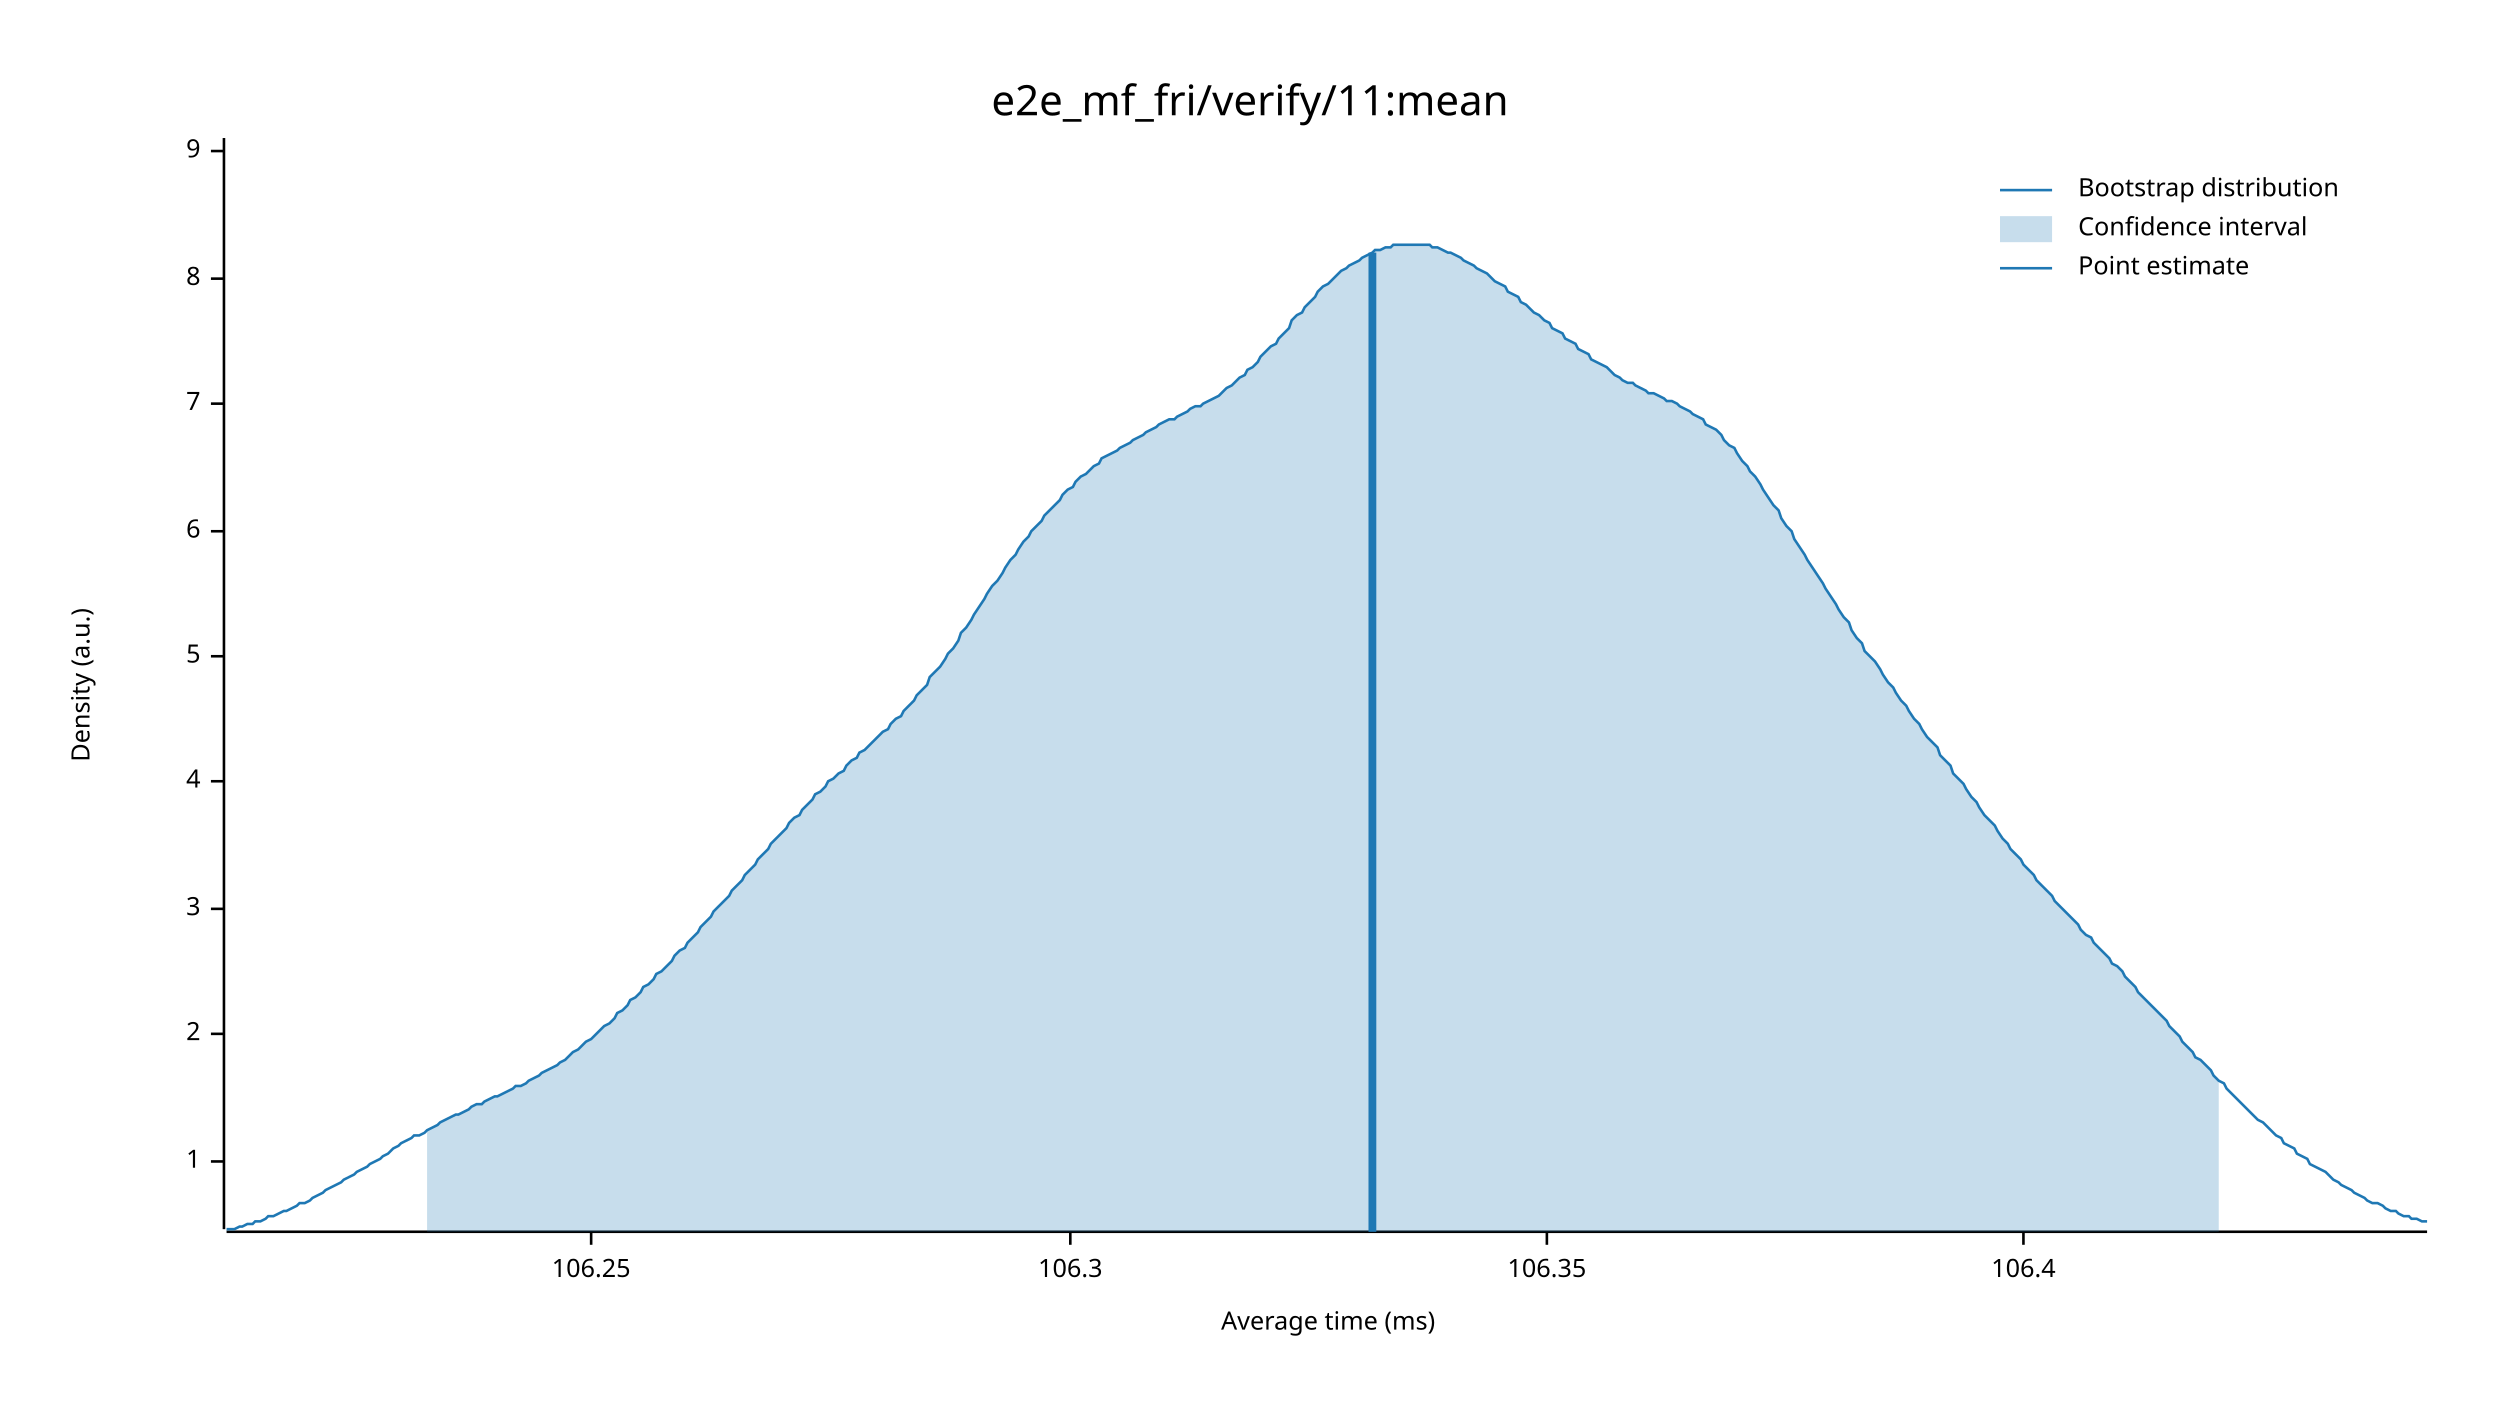
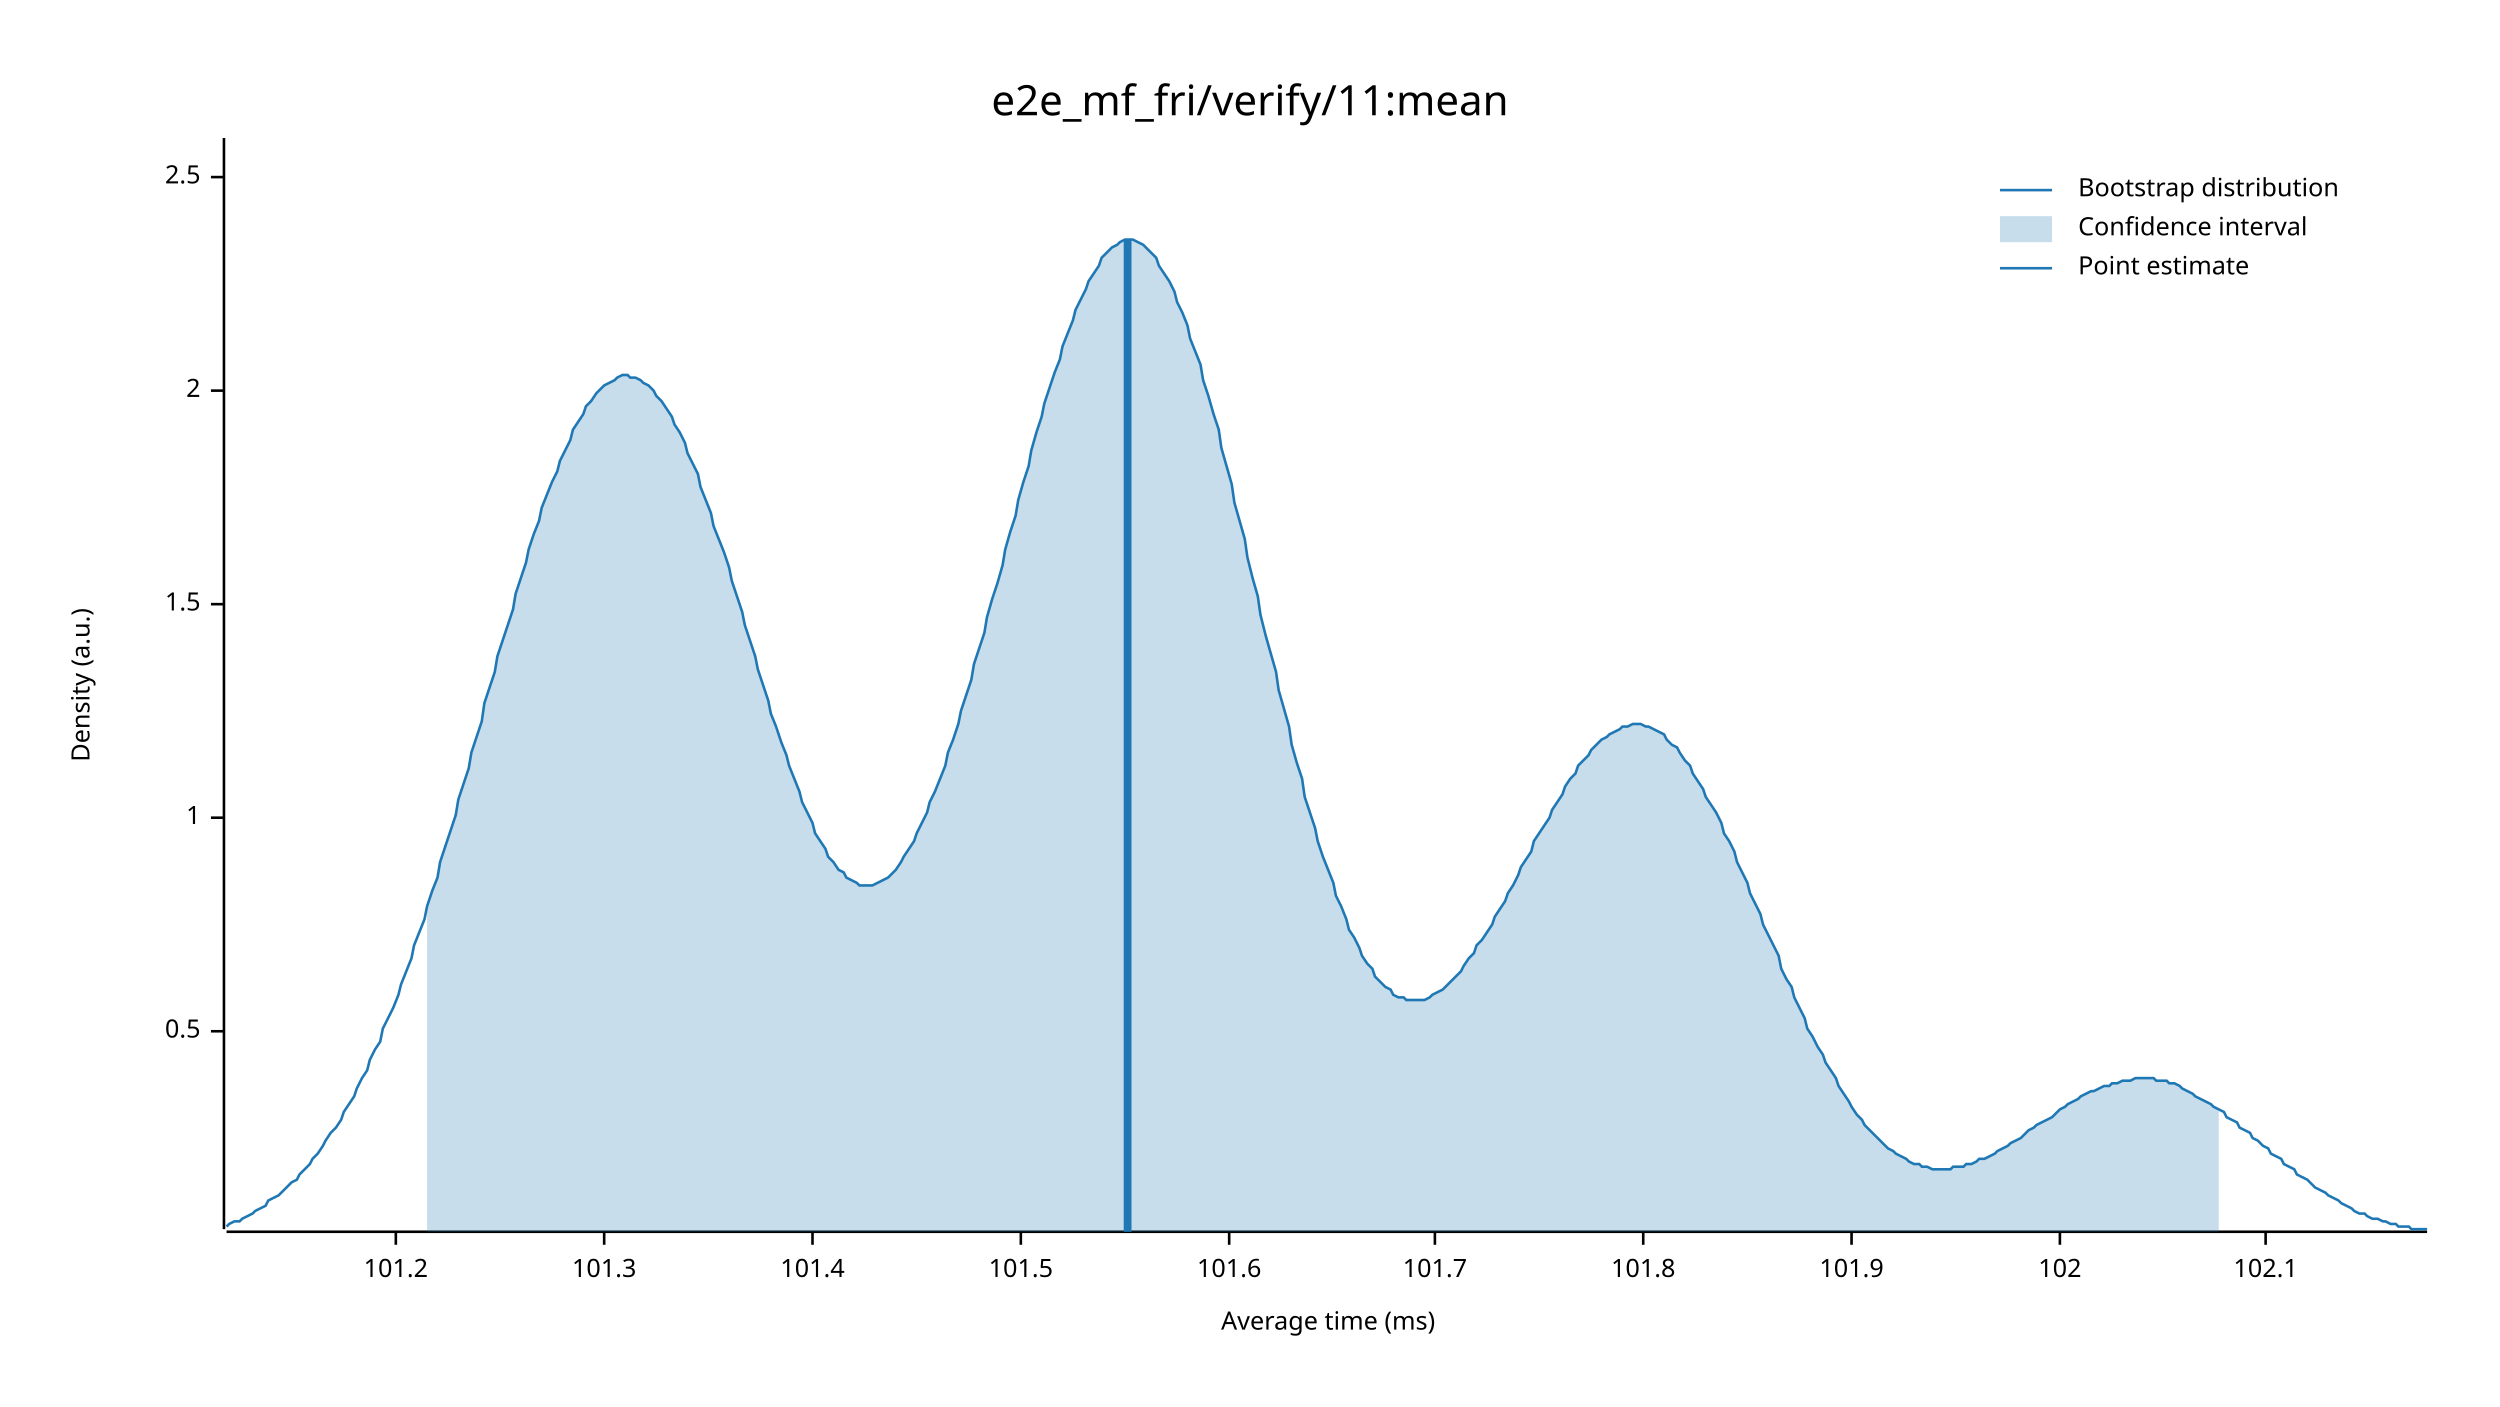
<svg xmlns="http://www.w3.org/2000/svg" width="960" height="540" viewBox="0 0 960 540">
  <text x="480" y="32" dy="0.76em" text-anchor="middle" font-family="sans-serif" font-size="16.129" opacity="1" fill="#000000">
e2e_mf_fri/verify/11:mean
</text>
  <text x="27" y="263" dy="0.76em" text-anchor="middle" font-family="sans-serif" font-size="9.677" opacity="1" fill="#000000" transform="rotate(270, 27, 263)">
Density (a.u.)
</text>
  <text x="510" y="513" dy="-0.5ex" text-anchor="middle" font-family="sans-serif" font-size="9.677" opacity="1" fill="#000000">
Average time (ms)
</text>
  <polyline fill="none" opacity="1" stroke="#000000" stroke-width="1" points="86,53 86,472 " />
-   <text x="77" y="446" dy="0.5ex" text-anchor="end" font-family="sans-serif" font-size="9.677" opacity="1" fill="#000000">
+   <text x="77" y="396" dy="0.5ex" text-anchor="end" font-family="sans-serif" font-size="9.677" opacity="1" fill="#000000">
+ 0.5
+ </text>
+   <polyline fill="none" opacity="1" stroke="#000000" stroke-width="1" points="81,396 86,396 " />
+   <text x="77" y="314" dy="0.5ex" text-anchor="end" font-family="sans-serif" font-size="9.677" opacity="1" fill="#000000">
1
</text>
-   <polyline fill="none" opacity="1" stroke="#000000" stroke-width="1" points="81,446 86,446 " />
-   <text x="77" y="397" dy="0.5ex" text-anchor="end" font-family="sans-serif" font-size="9.677" opacity="1" fill="#000000">
+   <polyline fill="none" opacity="1" stroke="#000000" stroke-width="1" points="81,314 86,314 " />
+   <text x="77" y="232" dy="0.5ex" text-anchor="end" font-family="sans-serif" font-size="9.677" opacity="1" fill="#000000">
+ 1.5
+ </text>
+   <polyline fill="none" opacity="1" stroke="#000000" stroke-width="1" points="81,232 86,232 " />
+   <text x="77" y="150" dy="0.5ex" text-anchor="end" font-family="sans-serif" font-size="9.677" opacity="1" fill="#000000">
2
</text>
-   <polyline fill="none" opacity="1" stroke="#000000" stroke-width="1" points="81,397 86,397 " />
-   <text x="77" y="349" dy="0.5ex" text-anchor="end" font-family="sans-serif" font-size="9.677" opacity="1" fill="#000000">
- 3
+   <polyline fill="none" opacity="1" stroke="#000000" stroke-width="1" points="81,150 86,150 " />
+   <text x="77" y="68" dy="0.5ex" text-anchor="end" font-family="sans-serif" font-size="9.677" opacity="1" fill="#000000">
+ 2.5
</text>
-   <polyline fill="none" opacity="1" stroke="#000000" stroke-width="1" points="81,349 86,349 " />
-   <text x="77" y="300" dy="0.5ex" text-anchor="end" font-family="sans-serif" font-size="9.677" opacity="1" fill="#000000">
- 4
+   <polyline fill="none" opacity="1" stroke="#000000" stroke-width="1" points="81,68 86,68 " />
+   <polyline fill="none" opacity="1" stroke="#000000" stroke-width="1" points="87,473 932,473 " />
+   <text x="152" y="483" dy="0.76em" text-anchor="middle" font-family="sans-serif" font-size="9.677" opacity="1" fill="#000000">
+ 101.2
</text>
-   <polyline fill="none" opacity="1" stroke="#000000" stroke-width="1" points="81,300 86,300 " />
-   <text x="77" y="252" dy="0.5ex" text-anchor="end" font-family="sans-serif" font-size="9.677" opacity="1" fill="#000000">
- 5
+   <polyline fill="none" opacity="1" stroke="#000000" stroke-width="1" points="152,473 152,478 " />
+   <text x="232" y="483" dy="0.76em" text-anchor="middle" font-family="sans-serif" font-size="9.677" opacity="1" fill="#000000">
+ 101.3
</text>
-   <polyline fill="none" opacity="1" stroke="#000000" stroke-width="1" points="81,252 86,252 " />
-   <text x="77" y="204" dy="0.5ex" text-anchor="end" font-family="sans-serif" font-size="9.677" opacity="1" fill="#000000">
- 6
+   <polyline fill="none" opacity="1" stroke="#000000" stroke-width="1" points="232,473 232,478 " />
+   <text x="312" y="483" dy="0.76em" text-anchor="middle" font-family="sans-serif" font-size="9.677" opacity="1" fill="#000000">
+ 101.4
</text>
-   <polyline fill="none" opacity="1" stroke="#000000" stroke-width="1" points="81,204 86,204 " />
-   <text x="77" y="155" dy="0.5ex" text-anchor="end" font-family="sans-serif" font-size="9.677" opacity="1" fill="#000000">
- 7
+   <polyline fill="none" opacity="1" stroke="#000000" stroke-width="1" points="312,473 312,478 " />
+   <text x="392" y="483" dy="0.76em" text-anchor="middle" font-family="sans-serif" font-size="9.677" opacity="1" fill="#000000">
+ 101.5
</text>
-   <polyline fill="none" opacity="1" stroke="#000000" stroke-width="1" points="81,155 86,155 " />
-   <text x="77" y="107" dy="0.5ex" text-anchor="end" font-family="sans-serif" font-size="9.677" opacity="1" fill="#000000">
- 8
+   <polyline fill="none" opacity="1" stroke="#000000" stroke-width="1" points="392,473 392,478 " />
+   <text x="472" y="483" dy="0.76em" text-anchor="middle" font-family="sans-serif" font-size="9.677" opacity="1" fill="#000000">
+ 101.6
</text>
-   <polyline fill="none" opacity="1" stroke="#000000" stroke-width="1" points="81,107 86,107 " />
-   <text x="77" y="58" dy="0.5ex" text-anchor="end" font-family="sans-serif" font-size="9.677" opacity="1" fill="#000000">
- 9
+   <polyline fill="none" opacity="1" stroke="#000000" stroke-width="1" points="472,473 472,478 " />
+   <text x="551" y="483" dy="0.76em" text-anchor="middle" font-family="sans-serif" font-size="9.677" opacity="1" fill="#000000">
+ 101.7
</text>
-   <polyline fill="none" opacity="1" stroke="#000000" stroke-width="1" points="81,58 86,58 " />
-   <polyline fill="none" opacity="1" stroke="#000000" stroke-width="1" points="87,473 932,473 " />
-   <text x="227" y="483" dy="0.76em" text-anchor="middle" font-family="sans-serif" font-size="9.677" opacity="1" fill="#000000">
- 106.25
+   <polyline fill="none" opacity="1" stroke="#000000" stroke-width="1" points="551,473 551,478 " />
+   <text x="631" y="483" dy="0.76em" text-anchor="middle" font-family="sans-serif" font-size="9.677" opacity="1" fill="#000000">
+ 101.8
</text>
-   <polyline fill="none" opacity="1" stroke="#000000" stroke-width="1" points="227,473 227,478 " />
-   <text x="411" y="483" dy="0.76em" text-anchor="middle" font-family="sans-serif" font-size="9.677" opacity="1" fill="#000000">
- 106.3
+   <polyline fill="none" opacity="1" stroke="#000000" stroke-width="1" points="631,473 631,478 " />
+   <text x="711" y="483" dy="0.76em" text-anchor="middle" font-family="sans-serif" font-size="9.677" opacity="1" fill="#000000">
+ 101.9
</text>
-   <polyline fill="none" opacity="1" stroke="#000000" stroke-width="1" points="411,473 411,478 " />
-   <text x="594" y="483" dy="0.76em" text-anchor="middle" font-family="sans-serif" font-size="9.677" opacity="1" fill="#000000">
- 106.35
+   <polyline fill="none" opacity="1" stroke="#000000" stroke-width="1" points="711,473 711,478 " />
+   <text x="791" y="483" dy="0.76em" text-anchor="middle" font-family="sans-serif" font-size="9.677" opacity="1" fill="#000000">
+ 102
</text>
-   <polyline fill="none" opacity="1" stroke="#000000" stroke-width="1" points="594,473 594,478 " />
-   <text x="777" y="483" dy="0.76em" text-anchor="middle" font-family="sans-serif" font-size="9.677" opacity="1" fill="#000000">
- 106.4
+   <polyline fill="none" opacity="1" stroke="#000000" stroke-width="1" points="791,473 791,478 " />
+   <text x="870" y="483" dy="0.76em" text-anchor="middle" font-family="sans-serif" font-size="9.677" opacity="1" fill="#000000">
+ 102.1
</text>
-   <polyline fill="none" opacity="1" stroke="#000000" stroke-width="1" points="777,473 777,478 " />
-   <polyline fill="none" opacity="1" stroke="#1F78B4" stroke-width="1" points="87,472 88,472 90,472 92,471 93,471 95,470 97,470 98,469 100,469 102,468 103,467 105,467 107,466 109,465 110,465 112,464 114,463 115,462 117,462 119,461 120,460 122,459 124,458 125,457 127,456 129,455 131,454 132,453 134,452 136,451 137,450 139,449 141,448 142,447 144,446 146,445 147,444 149,443 151,441 153,440 154,439 156,438 158,437 159,436 161,436 163,435 164,434 166,433 168,432 169,431 171,430 173,429 175,428 176,428 178,427 180,426 181,425 183,424 185,424 186,423 188,422 190,421 191,421 193,420 195,419 197,418 198,417 200,417 202,416 203,415 205,414 207,413 208,412 210,411 212,410 214,409 215,408 217,407 219,405 220,404 222,403 224,401 225,400 227,399 229,397 230,396 232,394 234,393 236,391 237,389 239,388 241,386 242,384 244,383 246,381 247,379 249,378 251,376 252,374 254,373 256,371 258,369 259,367 261,365 263,364 264,362 266,360 268,358 269,356 271,354 273,352 274,350 276,348 278,346 280,344 281,342 283,340 285,338 286,336 288,334 290,332 291,330 293,328 295,326 296,324 298,322 300,320 302,318 303,316 305,314 307,313 308,311 310,309 312,307 313,305 315,304 317,302 318,300 320,299 322,297 324,296 325,294 327,292 329,291 330,289 332,288 334,286 335,285 337,283 339,281 341,280 342,278 344,276 346,275 347,273 349,271 351,269 352,267 354,265 356,263 357,260 359,258 361,256 363,253 364,251 366,249 368,246 369,243 371,241 373,238 374,236 376,233 378,230 379,228 381,225 383,223 385,220 386,218 388,215 390,213 391,211 393,208 395,206 396,204 398,202 400,200 401,198 403,196 405,194 407,192 408,190 410,188 412,187 413,185 415,183 417,182 418,181 420,179 422,178 423,176 425,175 427,174 429,173 430,172 432,171 434,170 435,169 437,168 439,167 440,166 442,165 444,164 445,163 447,162 449,161 451,161 452,160 454,159 456,158 457,157 459,156 461,156 462,155 464,154 466,153 468,152 469,151 471,149 473,148 474,147 476,145 478,144 479,142 481,141 483,139 484,137 486,135 488,133 490,132 491,130 493,128 495,126 496,123 498,121 500,120 501,118 503,116 505,114 506,112 508,110 510,109 512,107 513,106 515,104 517,103 518,102 520,101 522,100 523,99 525,98 527,97 528,96 530,96 532,95 534,95 535,94 537,94 539,94 540,94 542,94 544,94 545,94 547,94 549,94 550,95 552,95 554,96 556,97 557,97 559,98 561,99 562,100 564,101 566,102 567,103 569,104 571,105 573,107 574,108 576,109 578,110 579,112 581,113 583,114 584,116 586,117 588,119 589,120 591,121 593,123 595,124 596,126 598,127 600,128 601,130 603,131 605,132 606,134 608,135 610,136 611,138 613,139 615,140 617,141 618,142 620,144 622,145 623,146 625,147 627,147 628,148 630,149 632,150 633,151 635,151 637,152 639,153 640,154 642,154 644,155 645,156 647,157 649,158 650,159 652,160 654,161 655,163 657,164 659,165 661,167 662,169 664,171 666,172 667,174 669,177 671,179 672,181 674,183 676,186 677,188 679,191 681,194 683,196 684,199 686,202 688,204 689,207 691,210 693,213 694,215 696,218 698,221 700,224 701,226 703,229 705,232 706,234 708,237 710,239 711,242 713,245 715,247 716,250 718,252 720,254 722,257 723,259 725,262 727,264 728,266 730,269 732,271 733,273 735,276 737,278 738,280 740,283 742,285 744,287 745,290 747,292 749,294 750,297 752,299 754,301 755,303 757,306 759,308 760,310 762,313 764,315 766,317 767,319 769,322 771,324 772,326 774,328 776,330 777,332 779,334 781,336 782,338 784,340 786,342 788,344 789,346 791,348 793,350 794,351 796,353 798,355 799,357 801,359 803,360 804,362 806,364 808,366 810,368 811,370 813,371 815,373 816,375 818,377 820,379 821,381 823,383 825,385 827,387 828,388 830,390 832,392 833,394 835,396 837,398 838,400 840,402 842,404 843,406 845,407 847,409 849,411 850,413 852,415 854,416 855,418 857,420 859,422 860,423 862,425 864,427 865,428 867,430 869,431 871,433 872,434 874,436 876,437 877,439 879,440 881,441 882,443 884,444 886,445 887,447 889,448 891,449 893,450 894,451 896,453 898,454 899,455 901,456 903,457 904,458 906,459 908,460 909,461 911,462 913,462 915,463 916,464 918,465 920,465 921,466 923,467 925,467 926,468 928,468 930,469 932,469 " />
-   <polygon opacity="0.25" fill="#1F78B4" points="164,434 166,433 168,432 169,431 171,430 173,429 175,428 176,428 178,427 180,426 181,425 183,424 185,424 186,423 188,422 190,421 191,421 193,420 195,419 197,418 198,417 200,417 202,416 203,415 205,414 207,413 208,412 210,411 212,410 214,409 215,408 217,407 219,405 220,404 222,403 224,401 225,400 227,399 229,397 230,396 232,394 234,393 236,391 237,389 239,388 241,386 242,384 244,383 246,381 247,379 249,378 251,376 252,374 254,373 256,371 258,369 259,367 261,365 263,364 264,362 266,360 268,358 269,356 271,354 273,352 274,350 276,348 278,346 280,344 281,342 283,340 285,338 286,336 288,334 290,332 291,330 293,328 295,326 296,324 298,322 300,320 302,318 303,316 305,314 307,313 308,311 310,309 312,307 313,305 315,304 317,302 318,300 320,299 322,297 324,296 325,294 327,292 329,291 330,289 332,288 334,286 335,285 337,283 339,281 341,280 342,278 344,276 346,275 347,273 349,271 351,269 352,267 354,265 356,263 357,260 359,258 361,256 363,253 364,251 366,249 368,246 369,243 371,241 373,238 374,236 376,233 378,230 379,228 381,225 383,223 385,220 386,218 388,215 390,213 391,211 393,208 395,206 396,204 398,202 400,200 401,198 403,196 405,194 407,192 408,190 410,188 412,187 413,185 415,183 417,182 418,181 420,179 422,178 423,176 425,175 427,174 429,173 430,172 432,171 434,170 435,169 437,168 439,167 440,166 442,165 444,164 445,163 447,162 449,161 451,161 452,160 454,159 456,158 457,157 459,156 461,156 462,155 464,154 466,153 468,152 469,151 471,149 473,148 474,147 476,145 478,144 479,142 481,141 483,139 484,137 486,135 488,133 490,132 491,130 493,128 495,126 496,123 498,121 500,120 501,118 503,116 505,114 506,112 508,110 510,109 512,107 513,106 515,104 517,103 518,102 520,101 522,100 523,99 525,98 527,97 528,96 530,96 532,95 534,95 535,94 537,94 539,94 540,94 542,94 544,94 545,94 547,94 549,94 550,95 552,95 554,96 556,97 557,97 559,98 561,99 562,100 564,101 566,102 567,103 569,104 571,105 573,107 574,108 576,109 578,110 579,112 581,113 583,114 584,116 586,117 588,119 589,120 591,121 593,123 595,124 596,126 598,127 600,128 601,130 603,131 605,132 606,134 608,135 610,136 611,138 613,139 615,140 617,141 618,142 620,144 622,145 623,146 625,147 627,147 628,148 630,149 632,150 633,151 635,151 637,152 639,153 640,154 642,154 644,155 645,156 647,157 649,158 650,159 652,160 654,161 655,163 657,164 659,165 661,167 662,169 664,171 666,172 667,174 669,177 671,179 672,181 674,183 676,186 677,188 679,191 681,194 683,196 684,199 686,202 688,204 689,207 691,210 693,213 694,215 696,218 698,221 700,224 701,226 703,229 705,232 706,234 708,237 710,239 711,242 713,245 715,247 716,250 718,252 720,254 722,257 723,259 725,262 727,264 728,266 730,269 732,271 733,273 735,276 737,278 738,280 740,283 742,285 744,287 745,290 747,292 749,294 750,297 752,299 754,301 755,303 757,306 759,308 760,310 762,313 764,315 766,317 767,319 769,322 771,324 772,326 774,328 776,330 777,332 779,334 781,336 782,338 784,340 786,342 788,344 789,346 791,348 793,350 794,351 796,353 798,355 799,357 801,359 803,360 804,362 806,364 808,366 810,368 811,370 813,371 815,373 816,375 818,377 820,379 821,381 823,383 825,385 827,387 828,388 830,390 832,392 833,394 835,396 837,398 838,400 840,402 842,404 843,406 845,407 847,409 849,411 850,413 852,415 852,473 164,473 " />
-   <polyline fill="none" opacity="1" stroke="#1F78B4" stroke-width="3" points="527,473 527,97 " />
+   <polyline fill="none" opacity="1" stroke="#000000" stroke-width="1" points="870,473 870,478 " />
+   <polyline fill="none" opacity="1" stroke="#1F78B4" stroke-width="1" points="87,471 88,470 90,469 92,469 93,468 95,467 97,466 98,465 100,464 102,463 103,461 105,460 107,459 109,457 110,456 112,454 114,453 115,451 117,449 119,447 120,445 122,443 124,440 125,438 127,435 129,433 131,430 132,427 134,424 136,421 137,418 139,414 141,411 142,407 144,403 146,400 147,395 149,391 151,387 153,382 154,378 156,373 158,368 159,363 161,358 163,353 164,348 166,342 168,337 169,331 171,325 173,319 175,313 176,307 178,301 180,295 181,289 183,283 185,277 186,270 188,264 190,258 191,252 193,246 195,240 197,234 198,228 200,222 202,216 203,211 205,205 207,200 208,195 210,190 212,185 214,181 215,177 217,173 219,169 220,165 222,162 224,159 225,156 227,154 229,151 230,150 232,148 234,147 236,146 237,145 239,144 241,144 242,145 244,145 246,146 247,147 249,148 251,150 252,152 254,154 256,157 258,160 259,163 261,166 263,170 264,174 266,178 268,182 269,187 271,192 273,197 274,202 276,207 278,212 280,218 281,223 283,229 285,235 286,240 288,246 290,252 291,257 293,263 295,269 296,274 298,279 300,285 302,290 303,294 305,299 307,304 308,308 310,312 312,316 313,320 315,323 317,326 318,329 320,331 322,334 324,335 325,337 327,338 329,339 330,340 332,340 334,340 335,340 337,339 339,338 341,337 342,336 344,334 346,331 347,329 349,326 351,323 352,320 354,316 356,312 357,308 359,304 361,299 363,294 364,289 366,284 368,278 369,273 371,267 373,261 374,255 376,249 378,243 379,237 381,230 383,224 385,217 386,211 388,204 390,198 391,192 393,185 395,179 396,173 398,166 400,160 401,155 403,149 405,143 407,138 408,133 410,128 412,123 413,119 415,115 417,111 418,108 420,105 422,102 423,99 425,97 427,95 429,94 430,93 432,92 434,92 435,92 437,93 439,94 440,95 442,97 444,99 445,102 447,105 449,108 451,112 452,116 454,120 456,125 457,130 459,135 461,140 462,146 464,152 466,159 468,165 469,172 471,179 473,186 474,193 476,200 478,207 479,214 481,222 483,229 484,236 486,244 488,251 490,258 491,265 493,272 495,279 496,286 498,293 500,299 501,306 503,312 505,318 506,323 508,329 510,334 512,339 513,344 515,348 517,353 518,357 520,360 522,364 523,367 525,370 527,372 528,375 530,377 532,379 534,380 535,382 537,383 539,383 540,384 542,384 544,384 545,384 547,384 549,383 550,382 552,381 554,380 556,378 557,377 559,375 561,373 562,371 564,368 566,366 567,363 569,361 571,358 573,355 574,352 576,349 578,346 579,343 581,340 583,336 584,333 586,330 588,327 589,323 591,320 593,317 595,314 596,311 598,308 600,305 601,302 603,299 605,297 606,294 608,292 610,290 611,288 613,286 615,284 617,283 618,282 620,281 622,280 623,279 625,279 627,278 628,278 630,278 632,279 633,279 635,280 637,281 639,282 640,284 642,286 644,287 645,289 647,292 649,294 650,297 652,300 654,303 655,306 657,309 659,312 661,316 662,320 664,323 666,327 667,331 669,335 671,339 672,343 674,347 676,351 677,355 679,359 681,363 683,367 684,372 686,376 688,379 689,383 691,387 693,391 694,395 696,398 698,402 700,405 701,408 703,411 705,414 706,417 708,420 710,423 711,425 713,428 715,430 716,432 718,434 720,436 722,438 723,439 725,441 727,442 728,443 730,444 732,445 733,446 735,447 737,447 738,448 740,448 742,449 744,449 745,449 747,449 749,449 750,448 752,448 754,448 755,447 757,447 759,446 760,445 762,445 764,444 766,443 767,442 769,441 771,440 772,439 774,438 776,437 777,436 779,434 781,433 782,432 784,431 786,430 788,429 789,428 791,426 793,425 794,424 796,423 798,422 799,421 801,420 803,419 804,419 806,418 808,417 810,417 811,416 813,416 815,415 816,415 818,415 820,414 821,414 823,414 825,414 827,414 828,415 830,415 832,415 833,416 835,416 837,417 838,418 840,419 842,420 843,421 845,422 847,423 849,424 850,425 852,426 854,427 855,429 857,430 859,431 860,433 862,434 864,435 865,437 867,438 869,440 871,441 872,443 874,444 876,445 877,447 879,448 881,449 882,451 884,452 886,453 887,454 889,456 891,457 893,458 894,459 896,460 898,461 899,462 901,463 903,464 904,465 906,466 908,466 909,467 911,468 913,468 915,469 916,469 918,470 920,470 921,471 923,471 925,471 926,472 928,472 930,472 932,472 " />
+   <polygon opacity="0.25" fill="#1F78B4" points="164,348 166,342 168,337 169,331 171,325 173,319 175,313 176,307 178,301 180,295 181,289 183,283 185,277 186,270 188,264 190,258 191,252 193,246 195,240 197,234 198,228 200,222 202,216 203,211 205,205 207,200 208,195 210,190 212,185 214,181 215,177 217,173 219,169 220,165 222,162 224,159 225,156 227,154 229,151 230,150 232,148 234,147 236,146 237,145 239,144 241,144 242,145 244,145 246,146 247,147 249,148 251,150 252,152 254,154 256,157 258,160 259,163 261,166 263,170 264,174 266,178 268,182 269,187 271,192 273,197 274,202 276,207 278,212 280,218 281,223 283,229 285,235 286,240 288,246 290,252 291,257 293,263 295,269 296,274 298,279 300,285 302,290 303,294 305,299 307,304 308,308 310,312 312,316 313,320 315,323 317,326 318,329 320,331 322,334 324,335 325,337 327,338 329,339 330,340 332,340 334,340 335,340 337,339 339,338 341,337 342,336 344,334 346,331 347,329 349,326 351,323 352,320 354,316 356,312 357,308 359,304 361,299 363,294 364,289 366,284 368,278 369,273 371,267 373,261 374,255 376,249 378,243 379,237 381,230 383,224 385,217 386,211 388,204 390,198 391,192 393,185 395,179 396,173 398,166 400,160 401,155 403,149 405,143 407,138 408,133 410,128 412,123 413,119 415,115 417,111 418,108 420,105 422,102 423,99 425,97 427,95 429,94 430,93 432,92 434,92 435,92 437,93 439,94 440,95 442,97 444,99 445,102 447,105 449,108 451,112 452,116 454,120 456,125 457,130 459,135 461,140 462,146 464,152 466,159 468,165 469,172 471,179 473,186 474,193 476,200 478,207 479,214 481,222 483,229 484,236 486,244 488,251 490,258 491,265 493,272 495,279 496,286 498,293 500,299 501,306 503,312 505,318 506,323 508,329 510,334 512,339 513,344 515,348 517,353 518,357 520,360 522,364 523,367 525,370 527,372 528,375 530,377 532,379 534,380 535,382 537,383 539,383 540,384 542,384 544,384 545,384 547,384 549,383 550,382 552,381 554,380 556,378 557,377 559,375 561,373 562,371 564,368 566,366 567,363 569,361 571,358 573,355 574,352 576,349 578,346 579,343 581,340 583,336 584,333 586,330 588,327 589,323 591,320 593,317 595,314 596,311 598,308 600,305 601,302 603,299 605,297 606,294 608,292 610,290 611,288 613,286 615,284 617,283 618,282 620,281 622,280 623,279 625,279 627,278 628,278 630,278 632,279 633,279 635,280 637,281 639,282 640,284 642,286 644,287 645,289 647,292 649,294 650,297 652,300 654,303 655,306 657,309 659,312 661,316 662,320 664,323 666,327 667,331 669,335 671,339 672,343 674,347 676,351 677,355 679,359 681,363 683,367 684,372 686,376 688,379 689,383 691,387 693,391 694,395 696,398 698,402 700,405 701,408 703,411 705,414 706,417 708,420 710,423 711,425 713,428 715,430 716,432 718,434 720,436 722,438 723,439 725,441 727,442 728,443 730,444 732,445 733,446 735,447 737,447 738,448 740,448 742,449 744,449 745,449 747,449 749,449 750,448 752,448 754,448 755,447 757,447 759,446 760,445 762,445 764,444 766,443 767,442 769,441 771,440 772,439 774,438 776,437 777,436 779,434 781,433 782,432 784,431 786,430 788,429 789,428 791,426 793,425 794,424 796,423 798,422 799,421 801,420 803,419 804,419 806,418 808,417 810,417 811,416 813,416 815,415 816,415 818,415 820,414 821,414 823,414 825,414 827,414 828,415 830,415 832,415 833,416 835,416 837,417 838,418 840,419 842,420 843,421 845,422 847,423 849,424 850,425 852,426 852,473 164,473 " />
+   <polyline fill="none" opacity="1" stroke="#1F78B4" stroke-width="3" points="433,473 433,92 " />
  <text x="798" y="68" dy="0.76em" text-anchor="start" font-family="sans-serif" font-size="9.677" opacity="1" fill="#000000">
Bootstrap distribution
</text>
  <text x="798" y="83" dy="0.76em" text-anchor="start" font-family="sans-serif" font-size="9.677" opacity="1" fill="#000000">
Confidence interval
</text>
  <text x="798" y="98" dy="0.76em" text-anchor="start" font-family="sans-serif" font-size="9.677" opacity="1" fill="#000000">
Point estimate
</text>
  <polyline fill="none" opacity="1" stroke="#1F78B4" stroke-width="1" points="768,73 788,73 " />
  <rect x="768" y="83" width="20" height="10" opacity="0.25" fill="#1F78B4" stroke="none" />
  <polyline fill="none" opacity="1" stroke="#1F78B4" stroke-width="1" points="768,103 788,103 " />
</svg>
